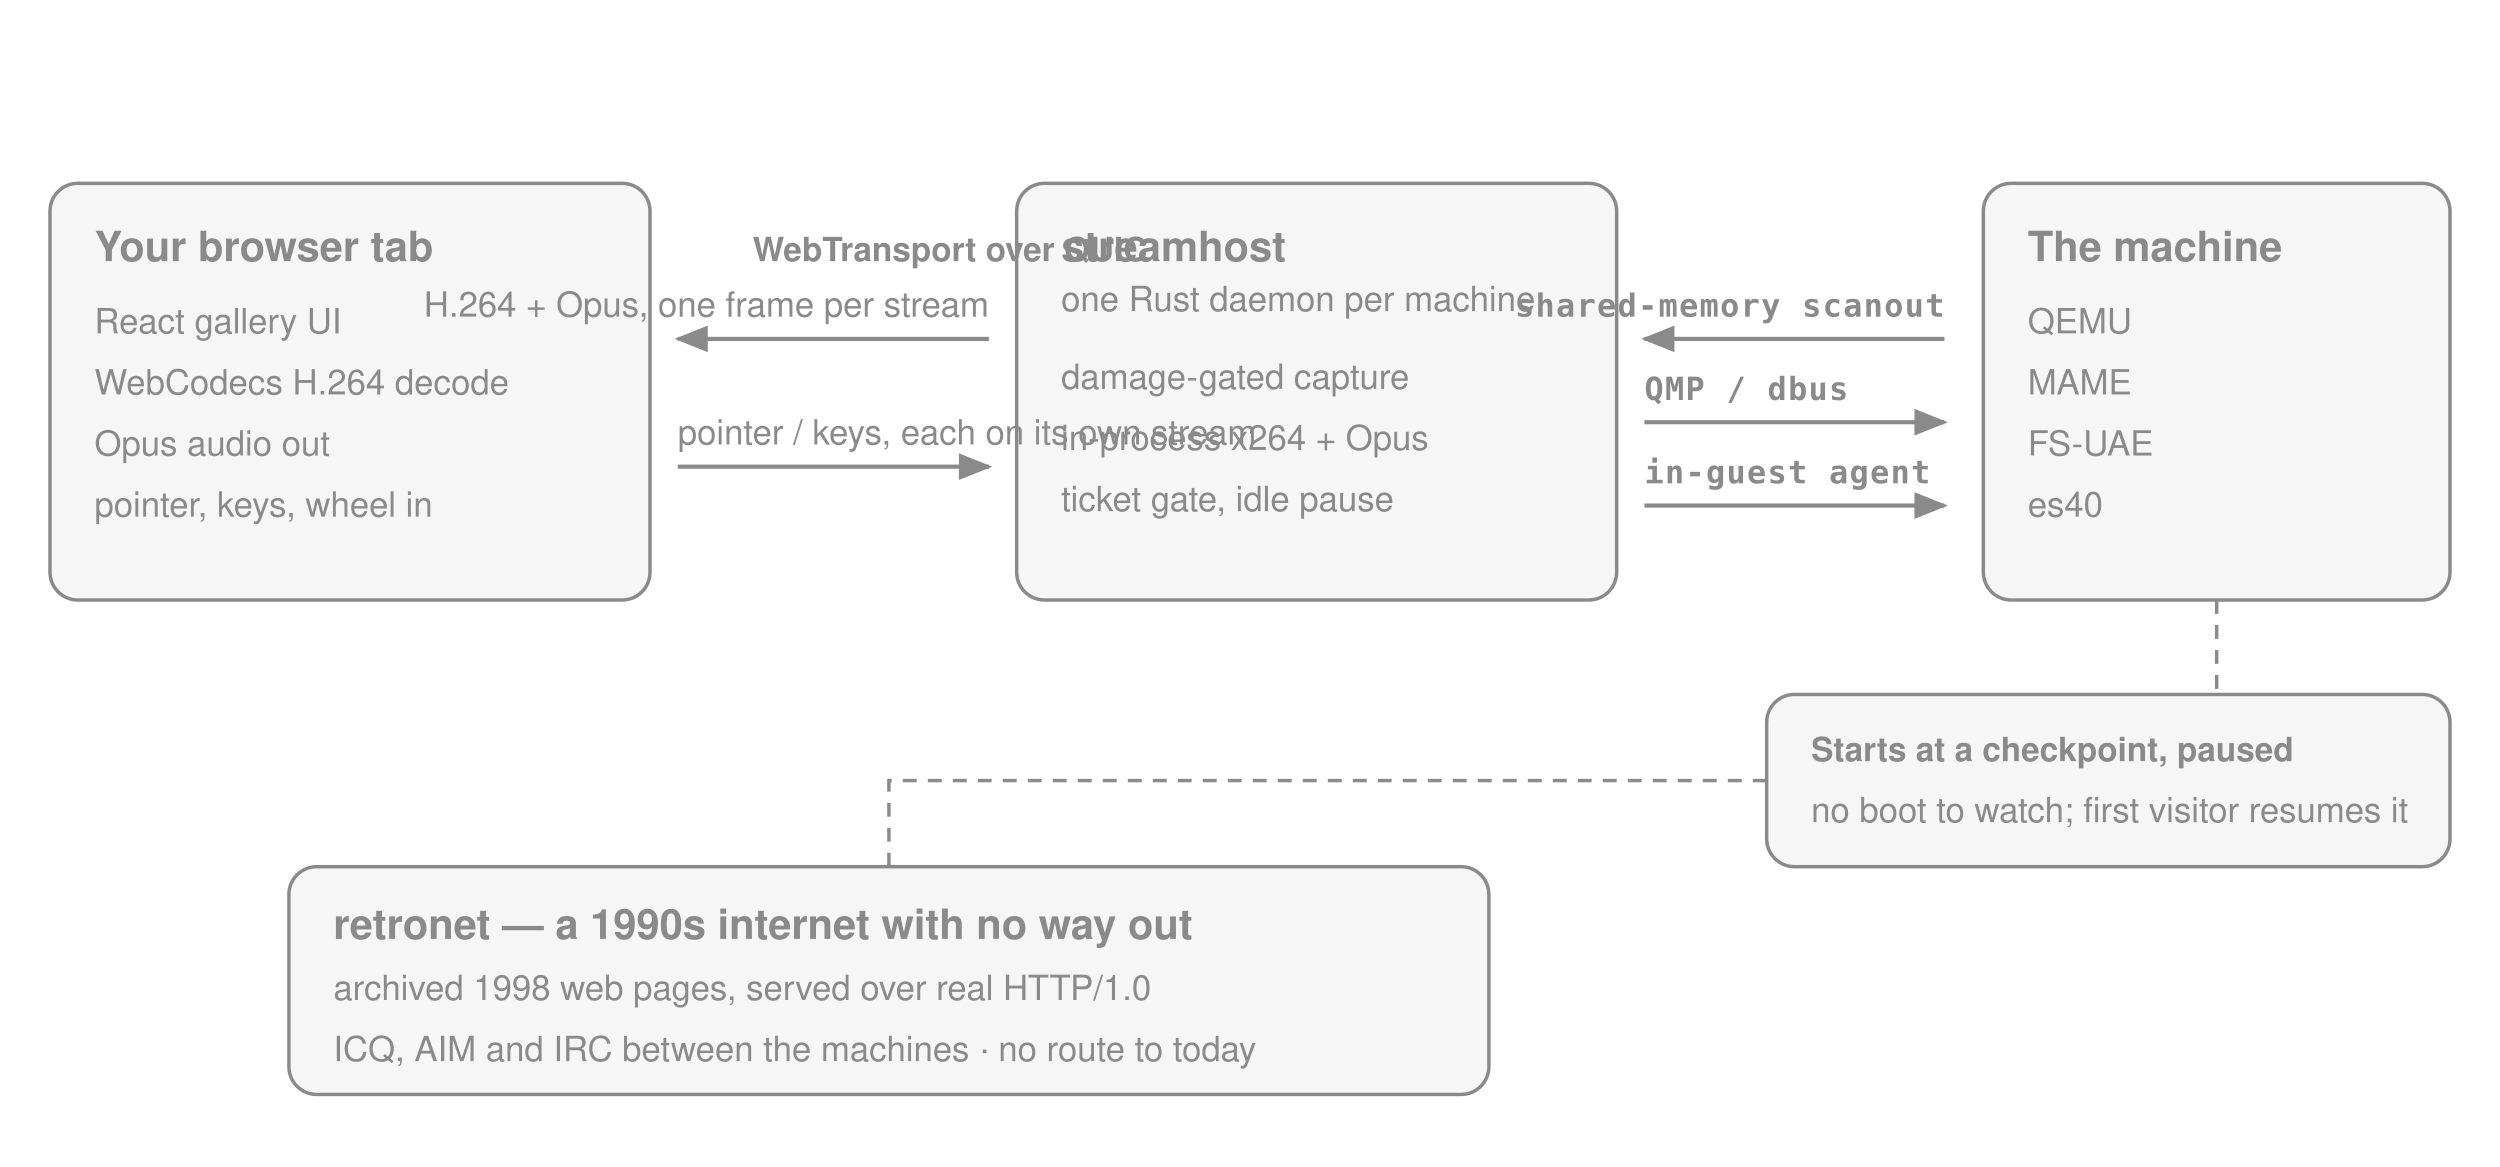
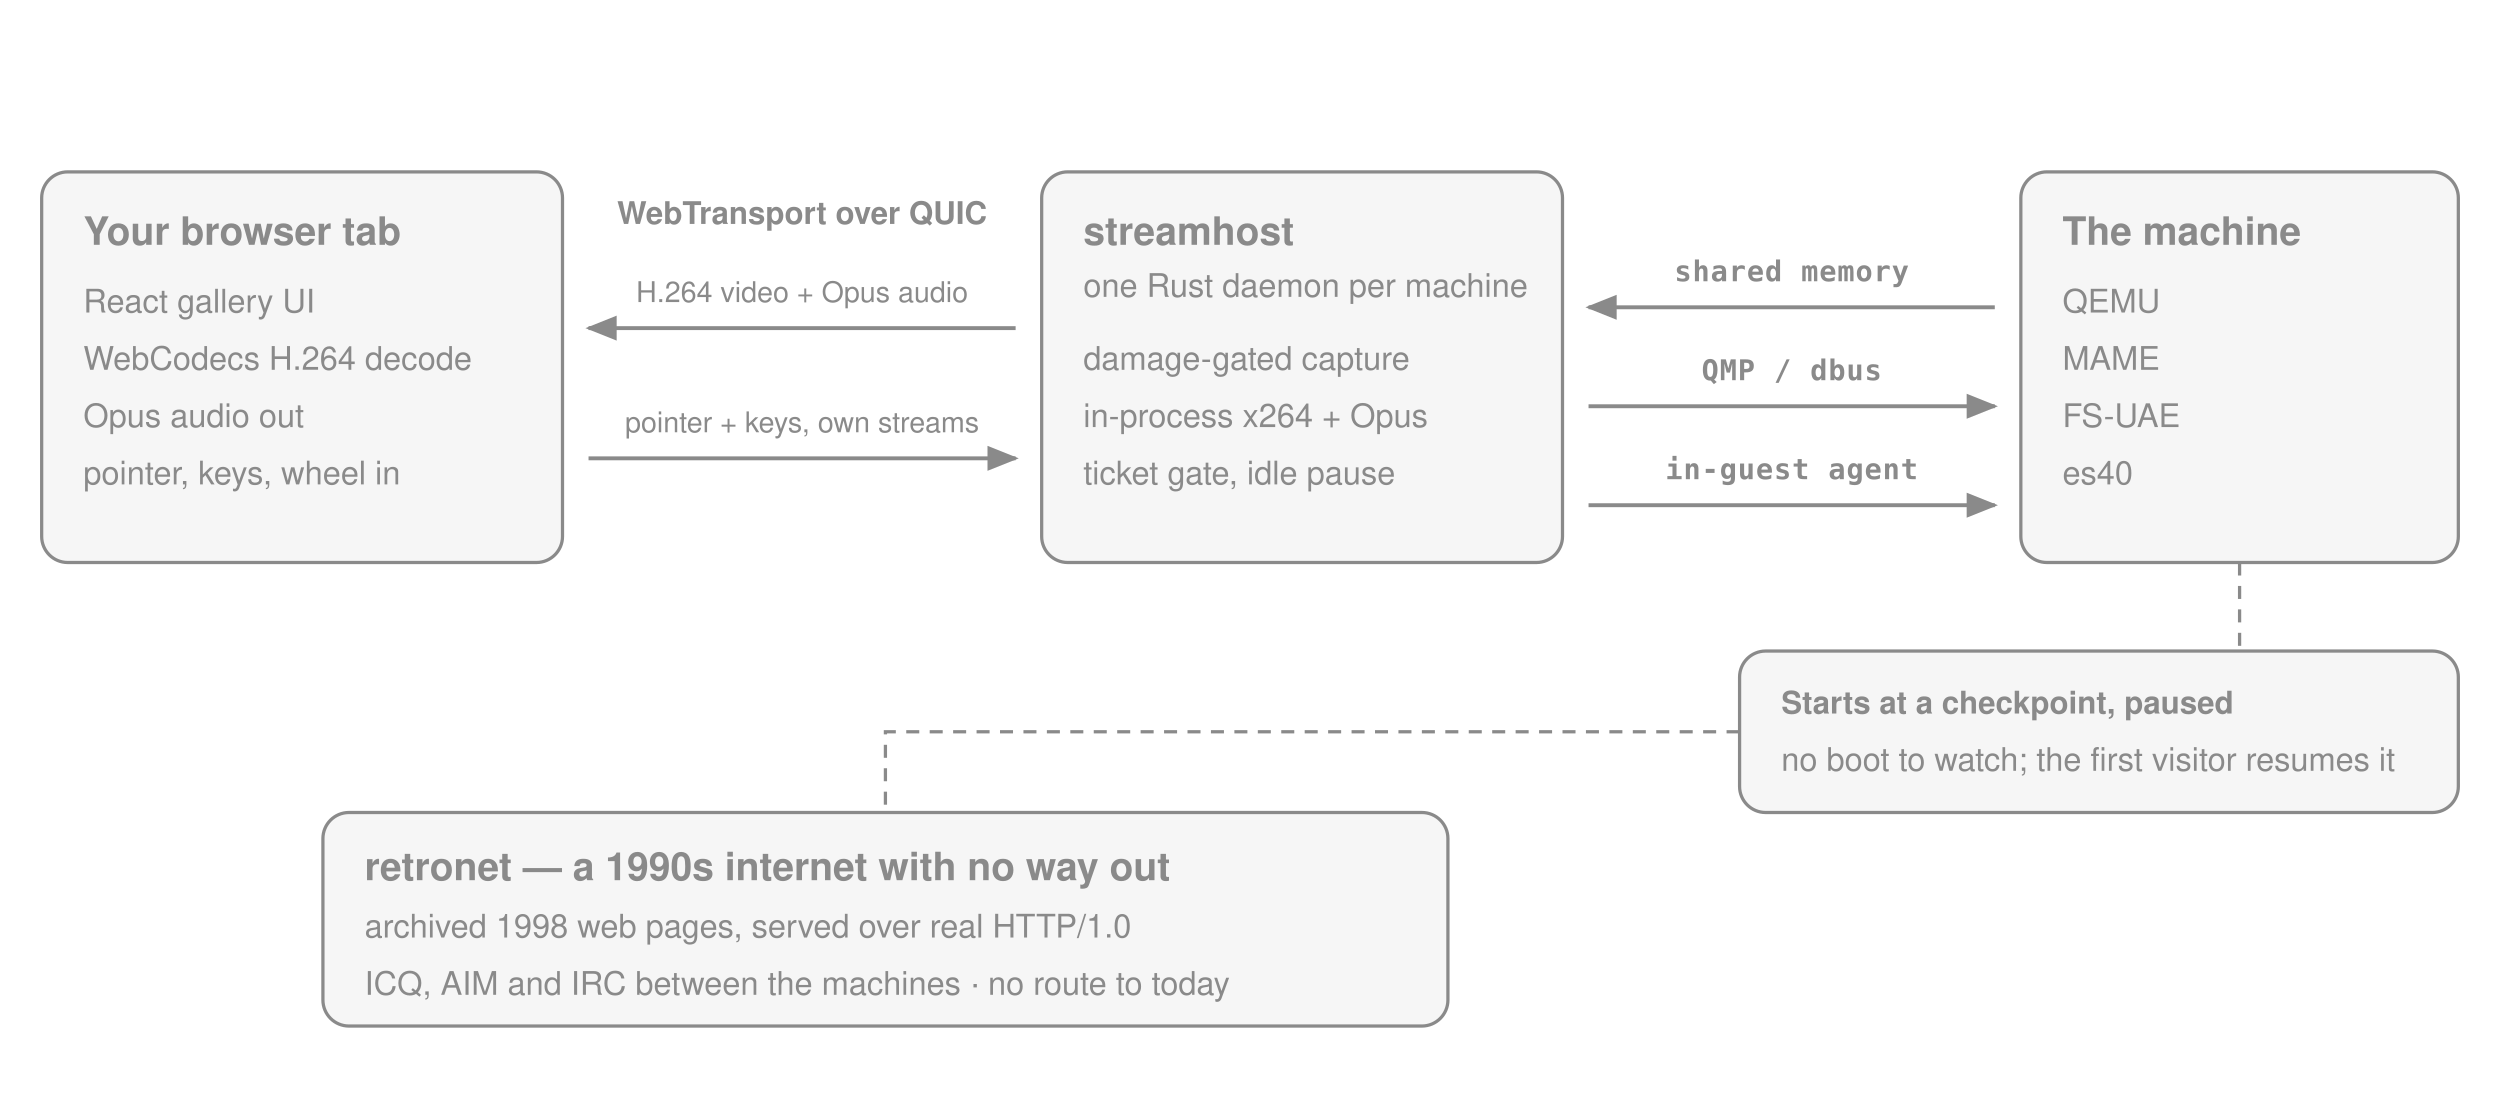
- <svg xmlns="http://www.w3.org/2000/svg" viewBox="0 0 900 420" width="900" height="420" role="img" aria-labelledby="t d">
+ <svg xmlns="http://www.w3.org/2000/svg" viewBox="0 0 960 420" width="960" height="420" role="img" aria-labelledby="t d">
  <style>
    .box   { fill: #8a8a8a; fill-opacity: .08; stroke: #8a8a8a; stroke-width: 1.25; rx: 10; }
    .h     { fill: #8a8a8a; font: 600 15px/1.2 ui-sans-serif, system-ui, "Segoe UI", Helvetica, Arial, sans-serif; }
    .l     { fill: #8a8a8a; font: 400 12.5px/1.2 ui-sans-serif, system-ui, "Segoe UI", Helvetica, Arial, sans-serif; }
-     .k     { fill: #8a8a8a; font: 600 11.5px/1.2 ui-monospace, SFMono-Regular, Menlo, Consolas, monospace; letter-spacing: .04em; }
+     .s     { fill: #8a8a8a; font: 400 11px/1.2 ui-sans-serif, system-ui, "Segoe UI", Helvetica, Arial, sans-serif; }
+     .k     { fill: #8a8a8a; font: 600 11px/1.2 ui-monospace, SFMono-Regular, Menlo, Consolas, monospace; letter-spacing: .03em; }
    .wire  { fill: none; stroke: #8a8a8a; stroke-width: 1.5; }
    .dash  { fill: none; stroke: #8a8a8a; stroke-width: 1.25; stroke-dasharray: 5 4; }
    .cap   { fill: #8a8a8a; font: 600 12px/1.2 ui-sans-serif, system-ui, "Segoe UI", Helvetica, Arial, sans-serif; }
  </style>
  <defs>
    <marker id="a" viewBox="0 0 10 8" refX="9" refY="4" markerWidth="8" markerHeight="7" orient="auto-start-reverse">
      <path d="M0 0 L10 4 L0 8 z" fill="#8a8a8a" />
    </marker>
  </defs>
-   <rect class="box" x="18" y="66" width="216" height="150" />
-   <text class="h" x="34" y="94">Your browser tab</text>
-   <text class="l" x="34" y="120">React gallery UI</text>
-   <text class="l" x="34" y="142">WebCodecs H.264 decode</text>
-   <text class="l" x="34" y="164">Opus audio out</text>
-   <text class="l" x="34" y="186">pointer, keys, wheel in</text>
-   <text class="cap" x="342" y="94" text-anchor="middle">WebTransport over QUIC</text>
-   <path class="wire" d="M356 122 H 244" marker-end="url(#a)" />
-   <text class="l" x="356" y="114" text-anchor="end">H.264 + Opus, one frame per stream</text>
-   <path class="wire" d="M244 168 H 356" marker-end="url(#a)" />
-   <text class="l" x="244" y="160">pointer / keys, each on its own stream</text>
-   <rect class="box" x="366" y="66" width="216" height="150" />
-   <text class="h" x="382" y="94">streamhost</text>
-   <text class="l" x="382" y="112">one Rust daemon per machine</text>
-   <text class="l" x="382" y="140">damage-gated capture</text>
-   <text class="l" x="382" y="162">in-process x264 + Opus</text>
-   <text class="l" x="382" y="184">ticket gate, idle pause</text>
-   <path class="wire" d="M700 122 H 592" marker-end="url(#a)" />
-   <text class="k" x="700" y="114" text-anchor="end">shared-memory scanout</text>
-   <path class="wire" d="M592 152 H 700" marker-end="url(#a)" />
-   <text class="k" x="592" y="144">QMP / dbus</text>
-   <path class="wire" d="M592 182 H 700" marker-end="url(#a)" />
-   <text class="k" x="592" y="174">in-guest agent</text>
-   <rect class="box" x="714" y="66" width="168" height="150" />
-   <text class="h" x="730" y="94">The machine</text>
-   <text class="l" x="730" y="120">QEMU</text>
-   <text class="l" x="730" y="142">MAME</text>
-   <text class="l" x="730" y="164">FS-UAE</text>
-   <text class="l" x="730" y="186">es40</text>
-   <path class="dash" d="M798 216 V 250" />
-   <rect class="box" x="636" y="250" width="246" height="62" />
-   <text class="cap" x="652" y="274">Starts at a checkpoint, paused</text>
-   <text class="l" x="652" y="296">no boot to watch; first visitor resumes it</text>
-   <path class="dash" d="M636 281 H 320 V 312" />
-   <rect class="box" x="104" y="312" width="432" height="82" />
-   <text class="h" x="120" y="338">retronet — a 1990s internet with no way out</text>
-   <text class="l" x="120" y="360">archived 1998 web pages, served over real HTTP/1.0</text>
-   <text class="l" x="120" y="382">ICQ, AIM and IRC between the machines · no route to today</text>
+   <rect class="box" x="16" y="66" width="200" height="150" />
+   <text class="h" x="32" y="94">Your browser tab</text>
+   <text class="l" x="32" y="120">React gallery UI</text>
+   <text class="l" x="32" y="142">WebCodecs H.264 decode</text>
+   <text class="l" x="32" y="164">Opus audio out</text>
+   <text class="l" x="32" y="186">pointer, keys, wheel in</text>
+   <text class="cap" x="308" y="86" text-anchor="middle">WebTransport over QUIC</text>
+   <text class="s" x="308" y="116" text-anchor="middle">H.264 video + Opus audio</text>
+   <path class="wire" d="M390 126 H 226" marker-end="url(#a)" />
+   <text class="s" x="308" y="166" text-anchor="middle">pointer + keys, own streams</text>
+   <path class="wire" d="M226 176 H 390" marker-end="url(#a)" />
+   <rect class="box" x="400" y="66" width="200" height="150" />
+   <text class="h" x="416" y="94">streamhost</text>
+   <text class="l" x="416" y="114">one Rust daemon per machine</text>
+   <text class="l" x="416" y="142">damage-gated capture</text>
+   <text class="l" x="416" y="164">in-process x264 + Opus</text>
+   <text class="l" x="416" y="186">ticket gate, idle pause</text>
+   <text class="k" x="688" y="108" text-anchor="middle">shared memory</text>
+   <path class="wire" d="M766 118 H 610" marker-end="url(#a)" />
+   <text class="k" x="688" y="146" text-anchor="middle">QMP / dbus</text>
+   <path class="wire" d="M610 156 H 766" marker-end="url(#a)" />
+   <text class="k" x="688" y="184" text-anchor="middle">in-guest agent</text>
+   <path class="wire" d="M610 194 H 766" marker-end="url(#a)" />
+   <rect class="box" x="776" y="66" width="168" height="150" />
+   <text class="h" x="792" y="94">The machine</text>
+   <text class="l" x="792" y="120">QEMU</text>
+   <text class="l" x="792" y="142">MAME</text>
+   <text class="l" x="792" y="164">FS-UAE</text>
+   <text class="l" x="792" y="186">es40</text>
+   <path class="dash" d="M860 216 V 250" />
+   <rect class="box" x="668" y="250" width="276" height="62" />
+   <text class="cap" x="684" y="274">Starts at a checkpoint, paused</text>
+   <text class="l" x="684" y="296">no boot to watch; the first visitor resumes it</text>
+   <path class="dash" d="M668 281 H 340 V 312" />
+   <rect class="box" x="124" y="312" width="432" height="82" />
+   <text class="h" x="140" y="338">retronet — a 1990s internet with no way out</text>
+   <text class="l" x="140" y="360">archived 1998 web pages, served over real HTTP/1.0</text>
+   <text class="l" x="140" y="382">ICQ, AIM and IRC between the machines · no route to today</text>
</svg>
